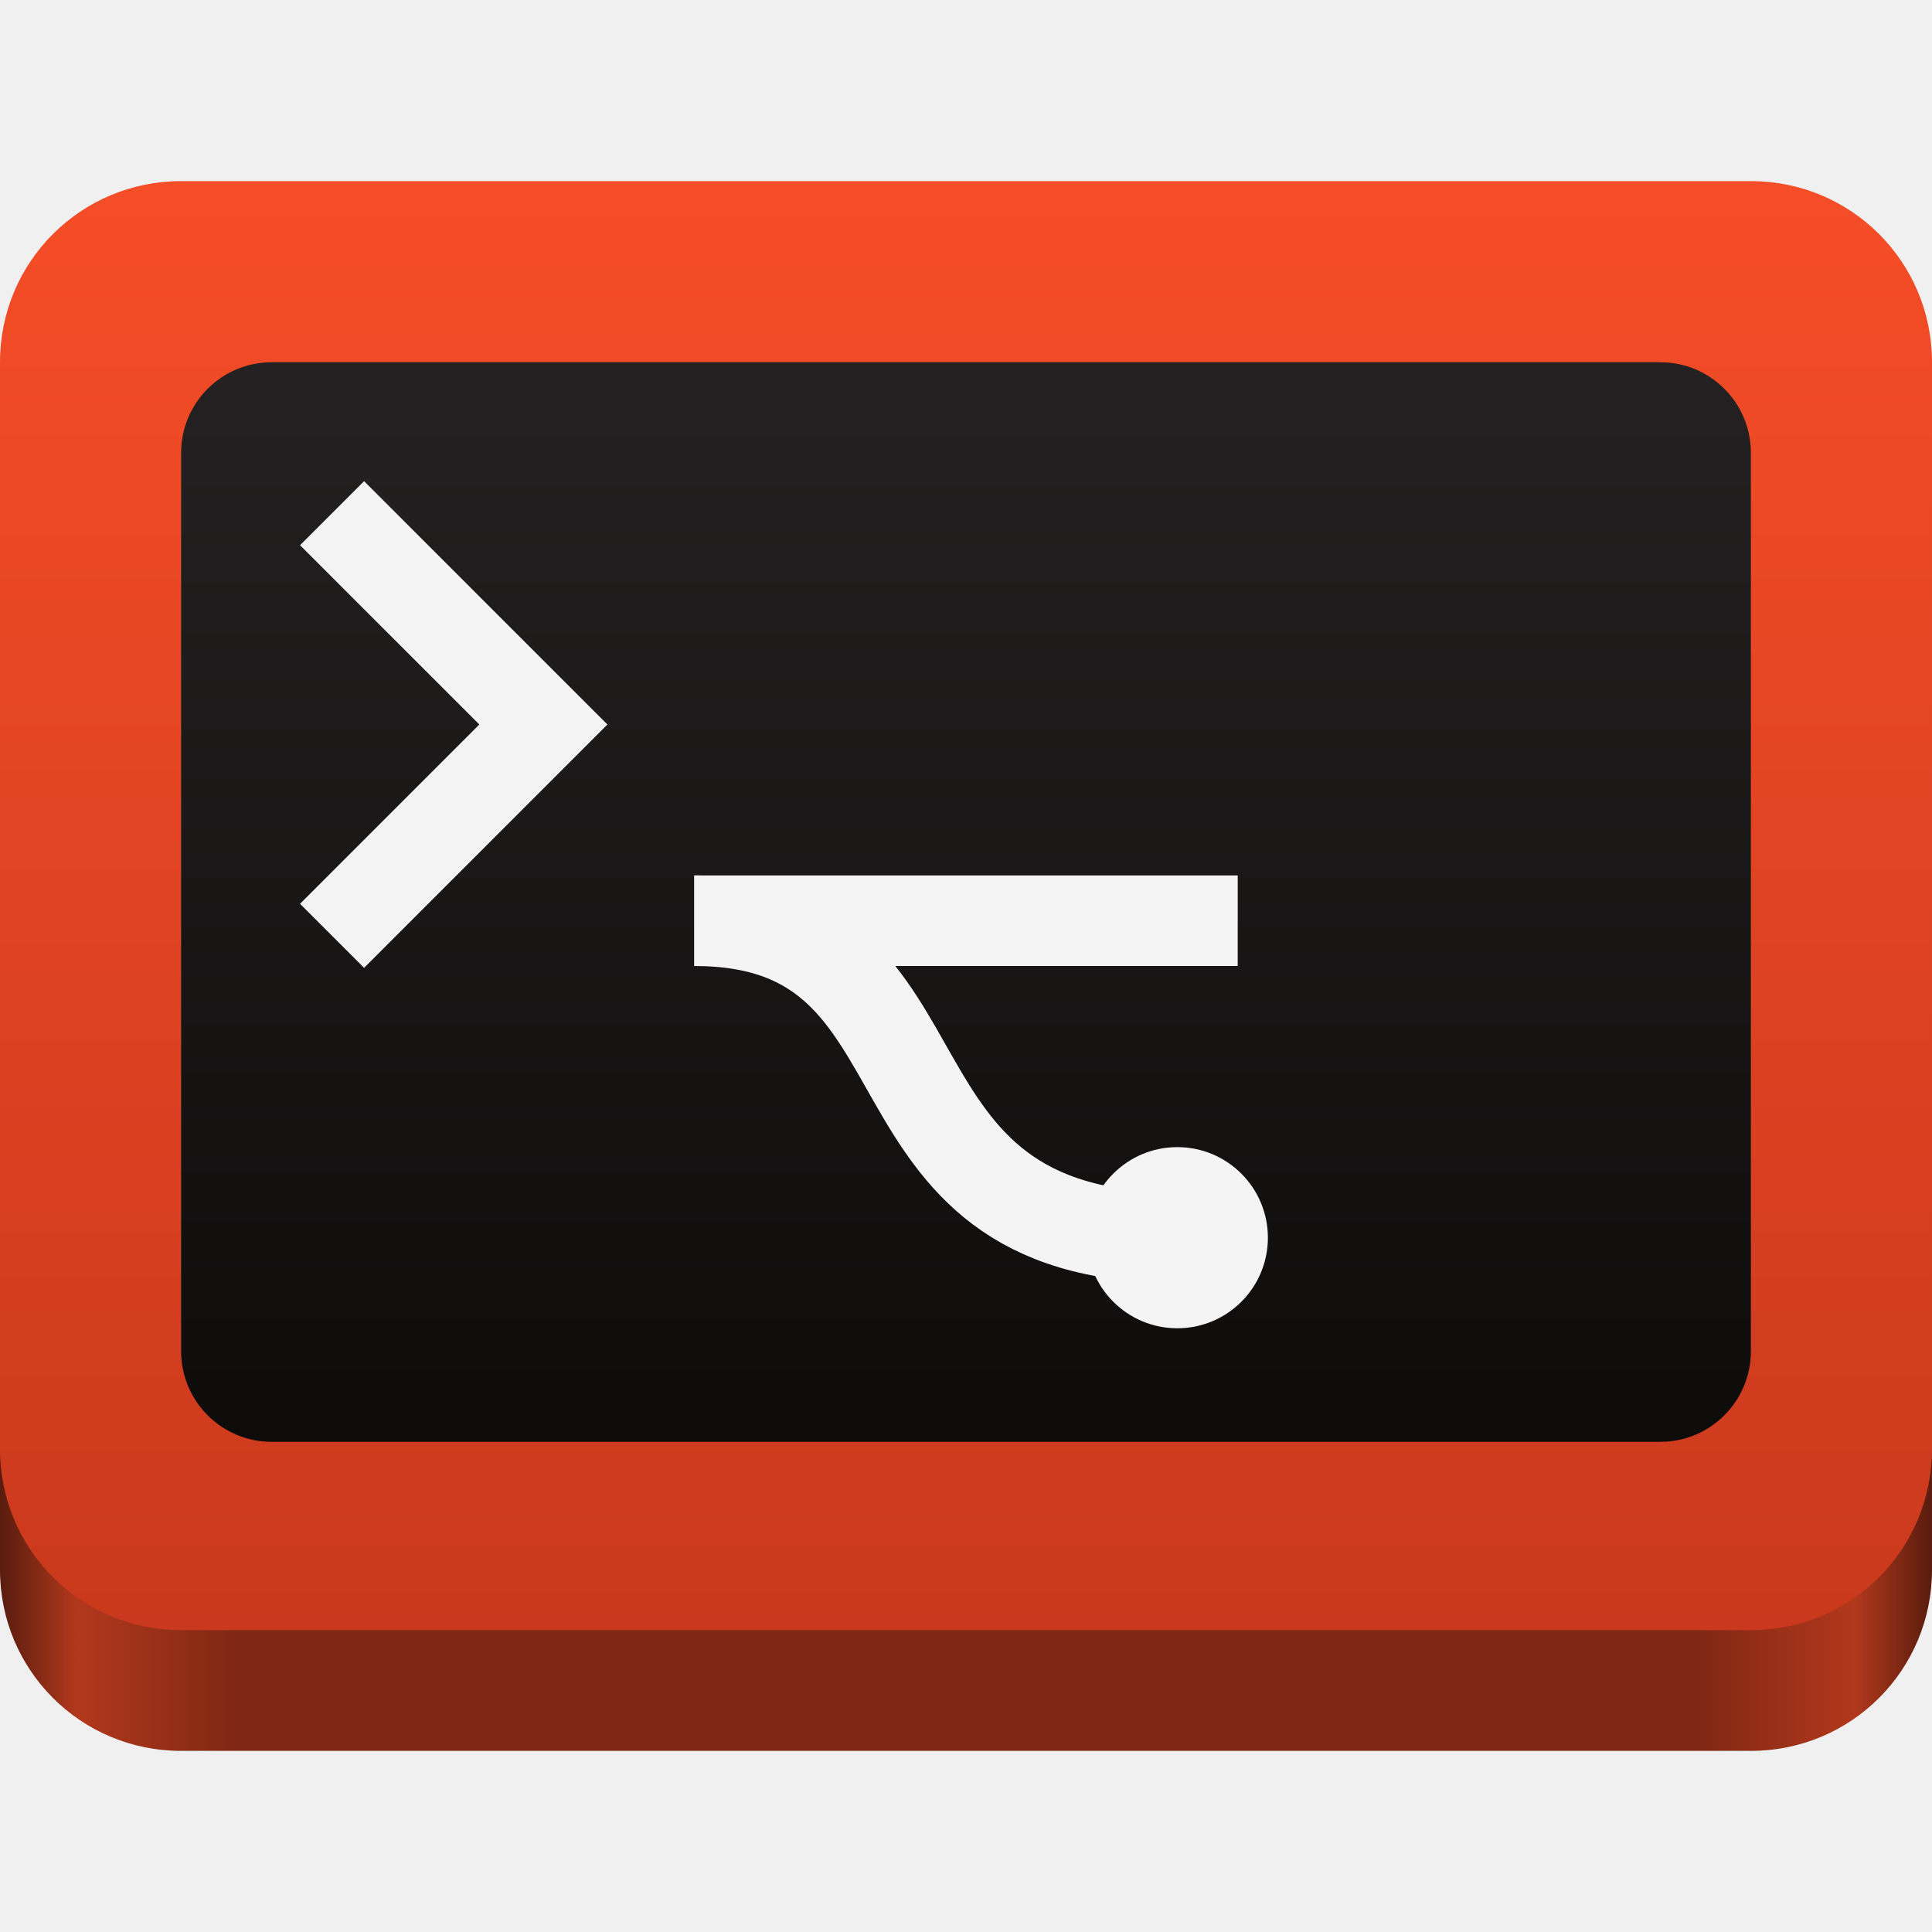
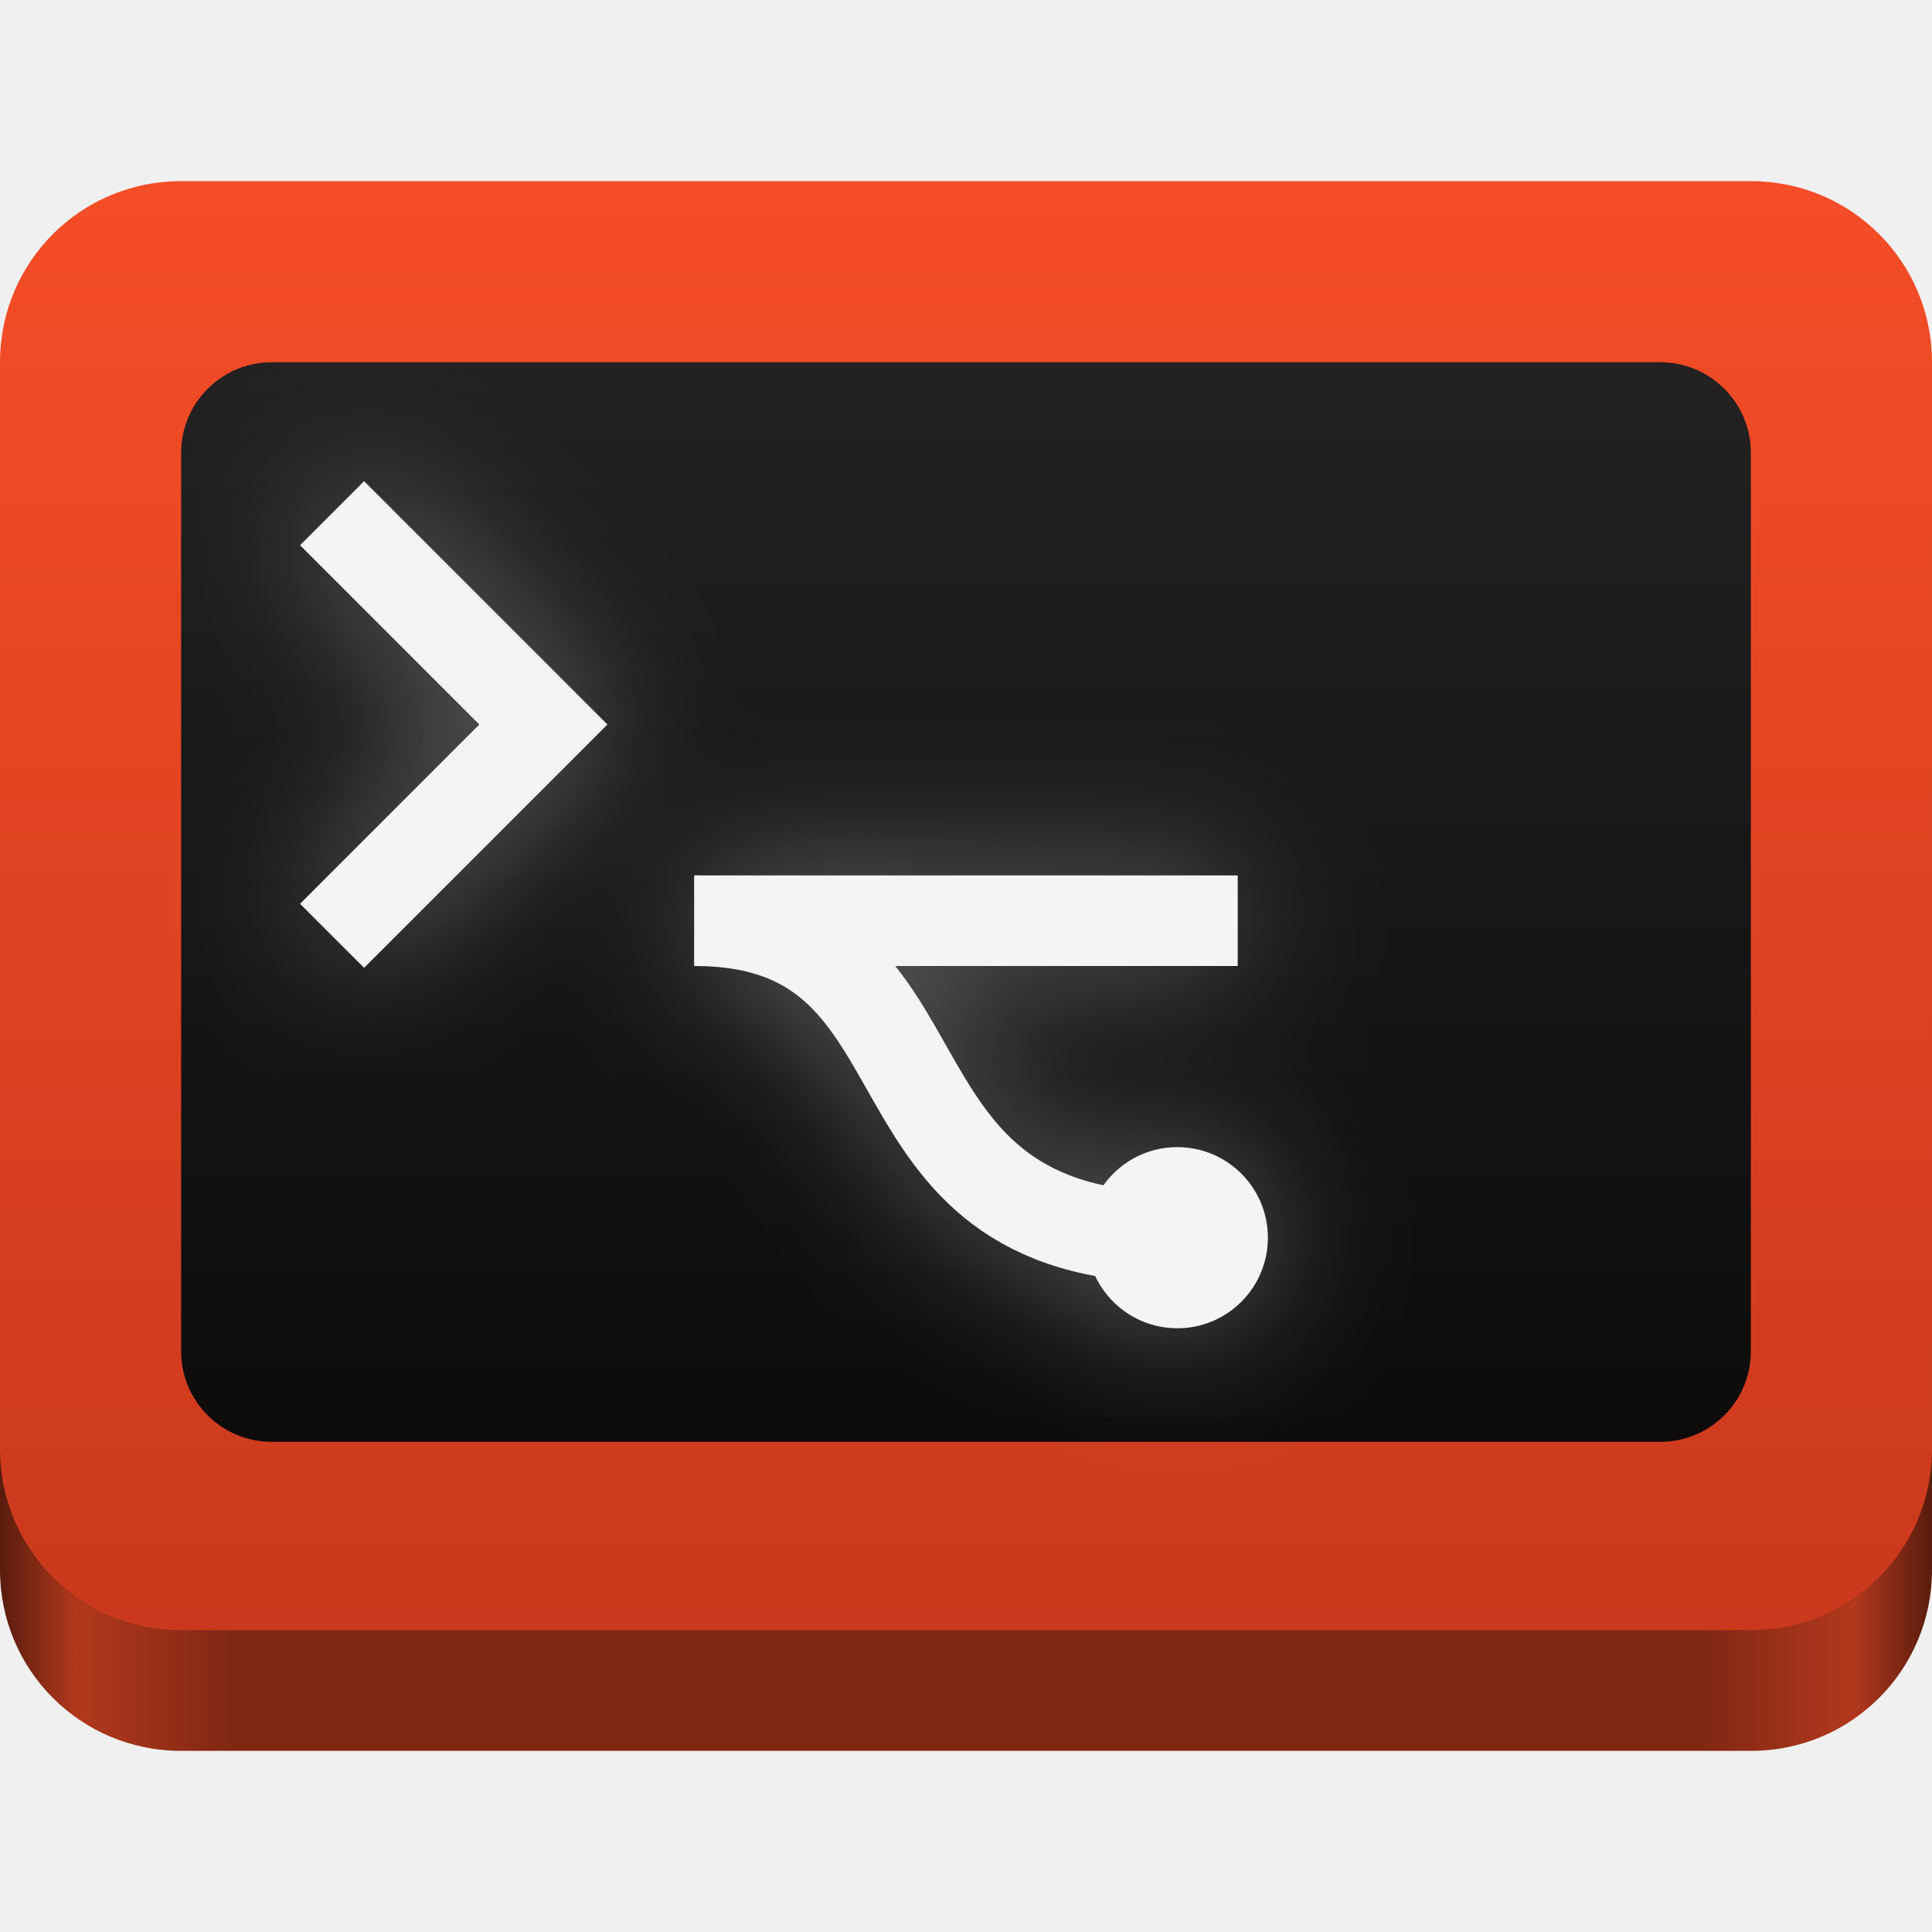
<svg xmlns="http://www.w3.org/2000/svg" xmlns:xlink="http://www.w3.org/1999/xlink" width="256" height="256" viewBox="0 0 67.733 67.733" version="1.1" id="svg1" xml:space="preserve">
  <defs id="defs1">
    <linearGradient id="linearGradient3">
      <stop style="stop-color:#0e0b0b;stop-opacity:1;" offset="0" id="stop3" />
      <stop style="stop-color:#232121;stop-opacity:1;" offset="1" id="stop4" />
    </linearGradient>
    <linearGradient id="linearGradient5">
      <stop style="stop-color:#591c0e;stop-opacity:1;" offset="0" id="stop5" />
      <stop style="stop-color:#b2381c;stop-opacity:1;" offset="0.04" id="stop9" />
      <stop style="stop-color:#802814;stop-opacity:1;" offset="0.12" id="stop10" />
      <stop style="stop-color:#802814;stop-opacity:1;" offset="0.88" id="stop11" />
      <stop style="stop-color:#b2381c;stop-opacity:1;" offset="0.96" id="stop13" />
      <stop style="stop-color:#591c0e;stop-opacity:1;" offset="1" id="stop12" />
    </linearGradient>
    <linearGradient id="linearGradient1">
      <stop style="stop-color:#ca391d;stop-opacity:1;" offset="0" id="stop1" />
      <stop style="stop-color:#f54d27;stop-opacity:1;" offset="1" id="stop2" />
    </linearGradient>
    <linearGradient id="linearGradient6">
      <stop style="stop-color:#000000;stop-opacity:1;" offset="0" id="stop6" />
      <stop style="stop-color:#000000;stop-opacity:0;" offset="1" id="stop7" />
    </linearGradient>
    <linearGradient xlink:href="#linearGradient6" id="linearGradient7" x1="33.867" y1="52.917" x2="33.867" y2="14.817" gradientUnits="userSpaceOnUse" gradientTransform="matrix(0.9999999,0,0,0.9933912,4.9438712e-7,0.09791837)" />
    <linearGradient xlink:href="#linearGradient1" id="linearGradient4" gradientUnits="userSpaceOnUse" x1="41.476" y1="68.077" x2="41.476" y2="17.277" />
    <linearGradient xlink:href="#linearGradient5" id="linearGradient8" x1="7.609" y1="42.677" x2="75.342" y2="42.677" gradientUnits="userSpaceOnUse" />
    <filter style="color-interpolation-filters:sRGB;" id="filter25" x="-0.499" y="-0.249" width="2.157" height="1.499">
-       <feGaussianBlur stdDeviation="2" result="fbSourceGraphic" id="feGaussianBlur24" in="SourceGraphic" />
+       <feGaussianBlur stdDeviation="2.5" result="fbSourceGraphic" id="feGaussianBlur24" in="SourceGraphic" />
      <feComponentTransfer id="feComponentTransfer26" in="fbSourceGraphic" result="result4">
        <feFuncR id="feFuncR26" type="identity" />
        <feFuncG id="feFuncG26" type="identity" />
        <feFuncB id="feFuncB26" type="identity" />
-         <feFuncA id="feFuncA26" type="linear" slope="0.75" />
+         <feFuncA id="feFuncA26" type="linear" slope="0.35" />
      </feComponentTransfer>
      <feBlend in2="SourceGraphic" mode="normal" result="result3" id="feBlend25" in="result4" />
    </filter>
    <linearGradient xlink:href="#linearGradient3" id="linearGradient9" x1="33.867" y1="52.665" x2="33.867" y2="14.817" gradientUnits="userSpaceOnUse" />
  </defs>
  <g id="layer1" transform="translate(0,-2.116667)">
    <path style="fill:url(#linearGradient8);fill-opacity:1;stroke:none;stroke-width:0.289;stroke-dasharray:none" id="rect1-2" width="67.733" height="50.8" x="7.609" y="17.277" transform="translate(-7.60908,-4.577098)" d="m 13.959,17.277 h 55.033 c 3.518,0 6.35,2.832 6.35,6.35 v 38.1 c 0,3.518 -2.832,6.35 -6.35,6.35 h -55.033 c -3.518,0 -6.35,-2.832 -6.35,-6.35 V 23.627 c 0,-3.518 2.832,-6.35 6.35,-6.35 z" ry="6.35" />
    <path style="fill:url(#linearGradient4);fill-opacity:1;stroke:none;stroke-width:0.289;stroke-dasharray:none" id="rect1" width="67.733" height="50.8" x="7.609" y="17.277" transform="translate(-7.609084,-8.810431)" d="m 13.959,17.277 h 55.033 c 3.518,0 6.35,2.832 6.35,6.35 v 38.1 c 0,3.518 -2.832,6.35 -6.35,6.35 h -55.033 c -3.518,0 -6.35,-2.832 -6.35,-6.35 V 23.627 c 0,-3.518 2.832,-6.35 6.35,-6.35 z" ry="6.35" />
    <rect style="display:inline;fill:url(#linearGradient9);fill-opacity:1;stroke:url(#linearGradient7);stroke-width:0;stroke-dasharray:none" id="path1" width="55.033" height="37.848" x="6.35" y="14.817" ry="3.175" />
  </g>
-   <g id="layer2" style="opacity:0.95" transform="translate(0,-2.116667)">
+   <g id="layer2" style="display:inline;opacity:0.95;filter:url(#filter25)" transform="translate(0,-2.116667)">
    <g id="g4" transform="matrix(0.7677266,0,0,0.7677266,6.595964,7.337157)" style="display:inline">
      <circle style="fill:#ffffff;fill-opacity:1;stroke:none;stroke-width:6.32;stroke-linecap:round;stroke-linejoin:round;stroke-dasharray:none;stroke-opacity:1;paint-order:normal" id="path6-2-0" cx="45.171" cy="49.72" r="4.136" />
      <path style="fill:none;fill-opacity:1;stroke:#ffffff;stroke-width:4.136;stroke-linecap:butt;stroke-linejoin:round;stroke-dasharray:none;stroke-opacity:1;paint-order:normal" d="m 23.115,35.245 c 12.407,0 6.893,14.475 22.056,14.475" id="path8" />
      <path style="fill:none;fill-opacity:1;stroke:#ffffff;stroke-width:4.136;stroke-linecap:butt;stroke-linejoin:round;stroke-dasharray:none;stroke-opacity:1;paint-order:normal" d="m 23.115,35.245 h 24.814" id="path7" />
    </g>
    <g id="layer3" style="display:inline" />
    <path style="display:inline;fill:none;stroke:#ffffff;stroke-width:3.175;stroke-dasharray:none;stroke-opacity:1" d="M 11.642,20.108 19.05,27.517 11.642,34.925" id="path2" />
  </g>
</svg>
